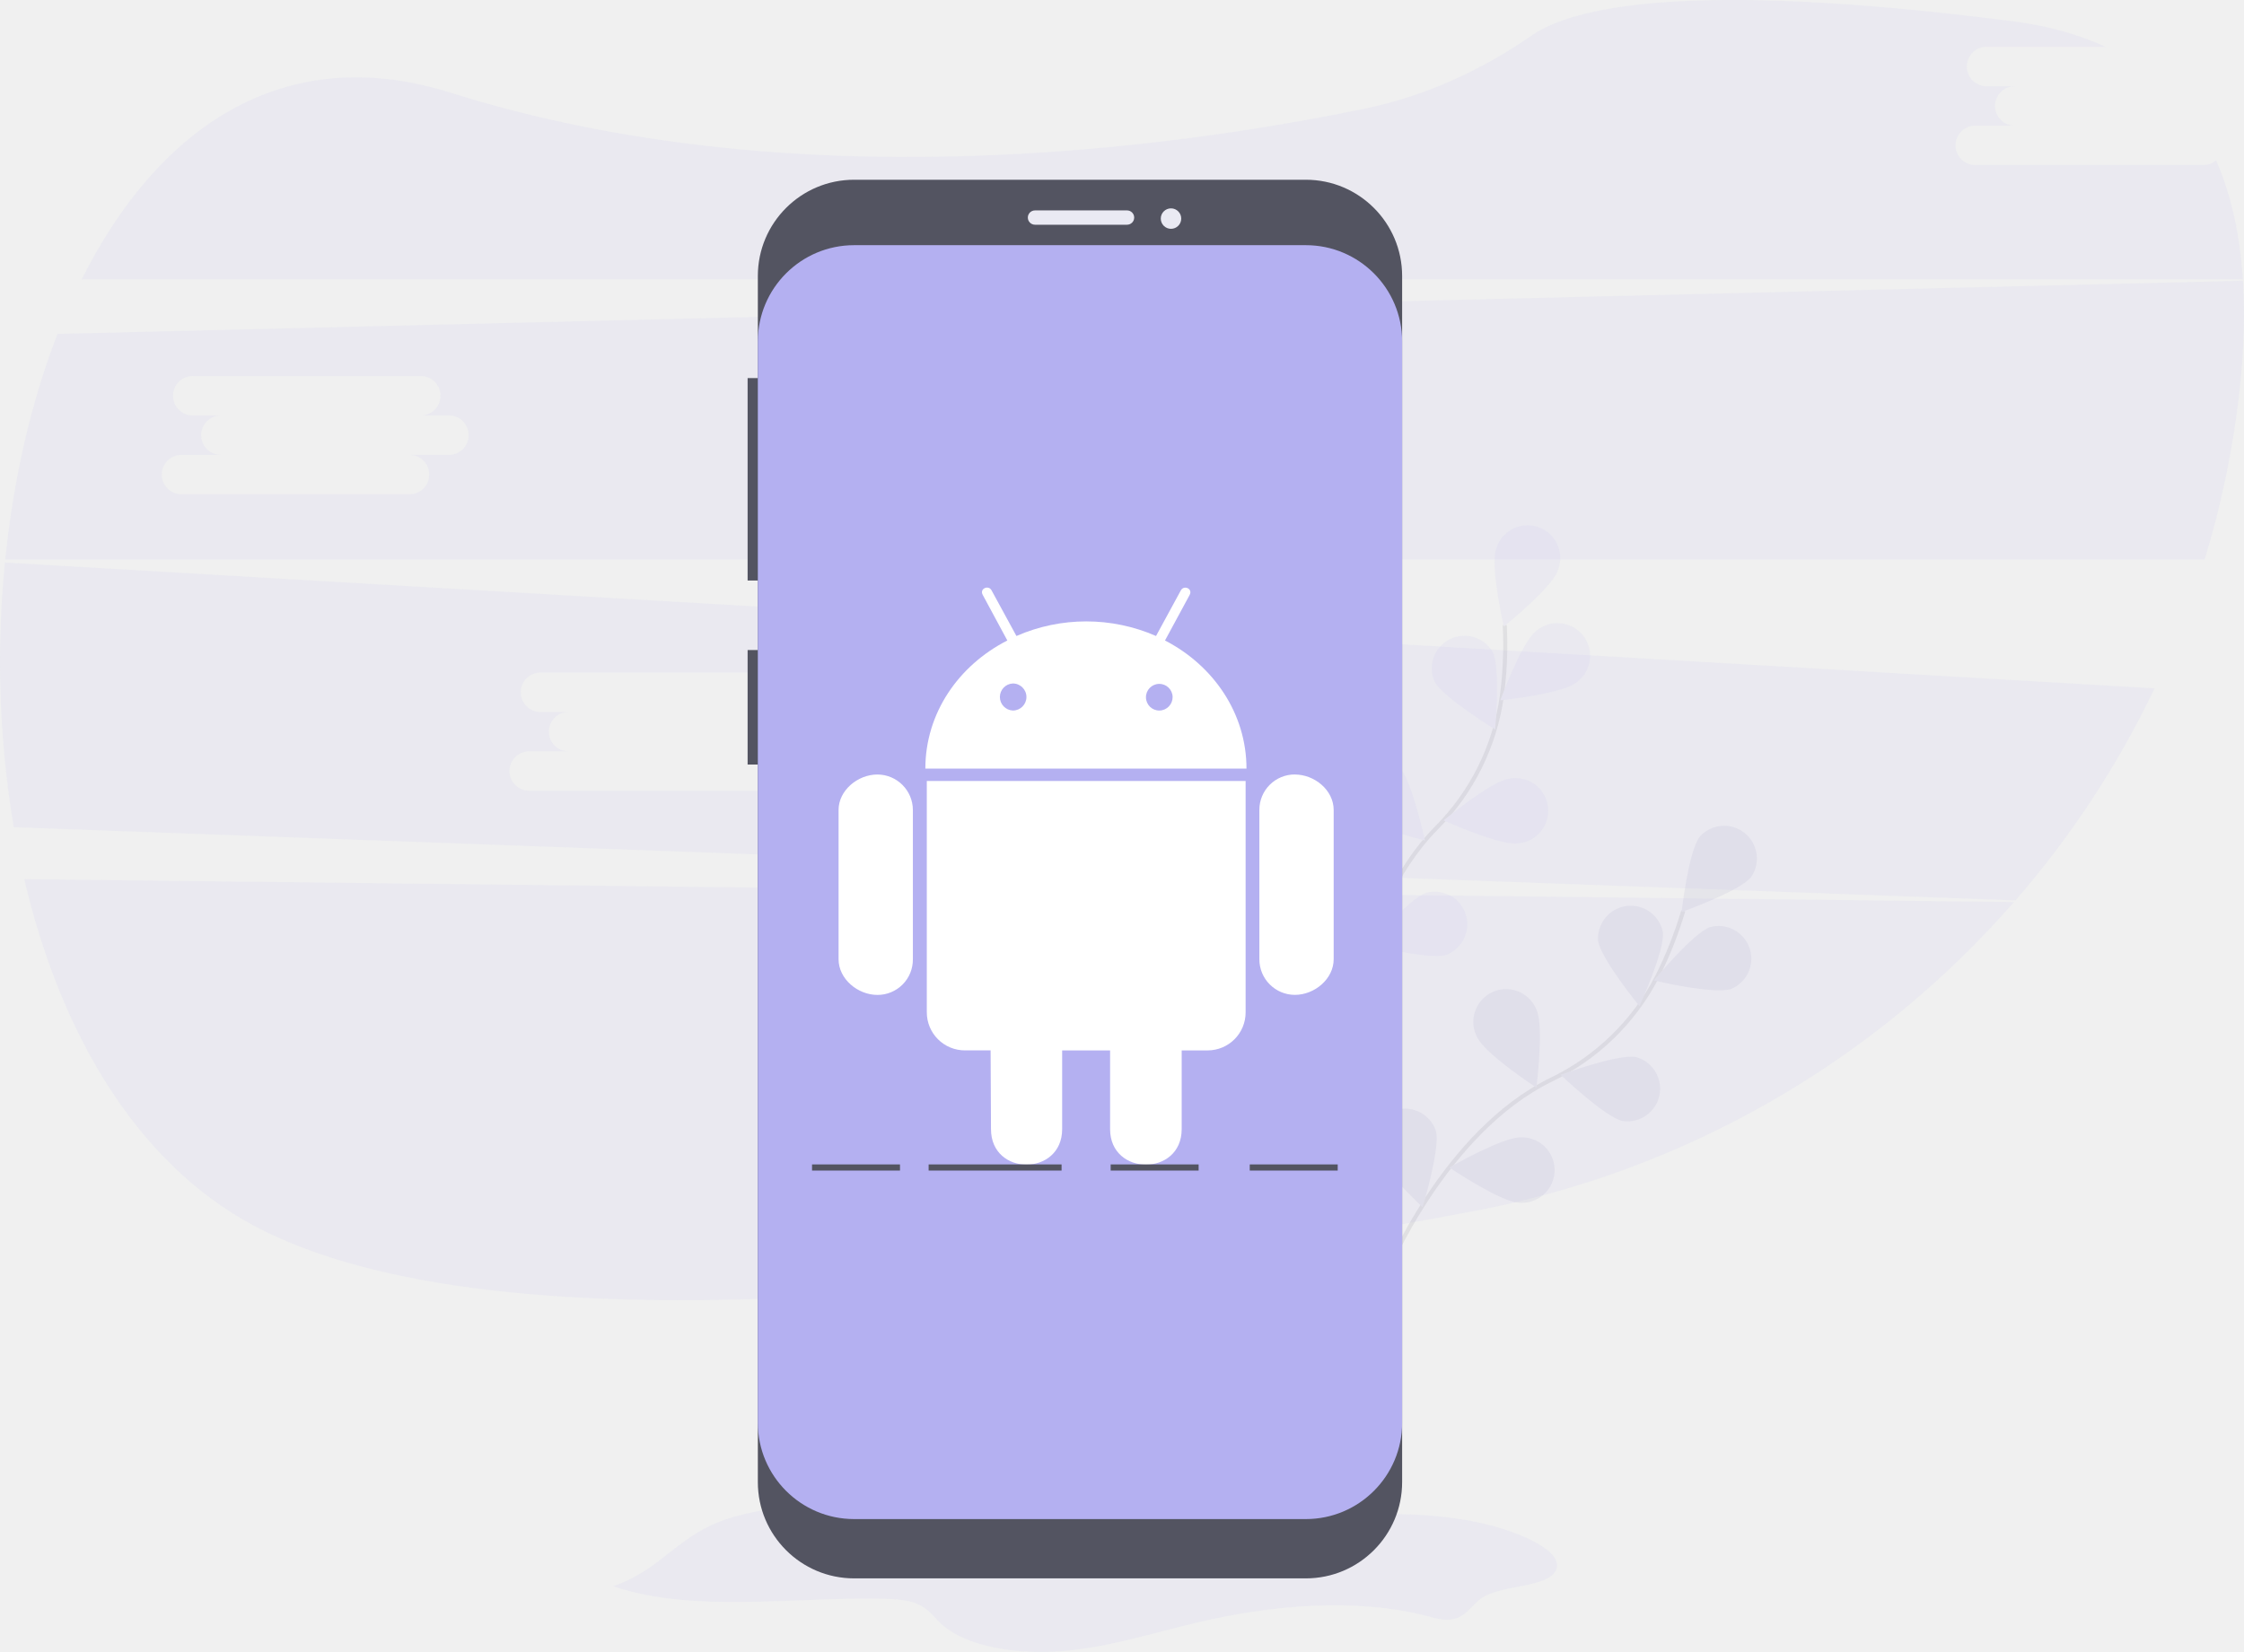
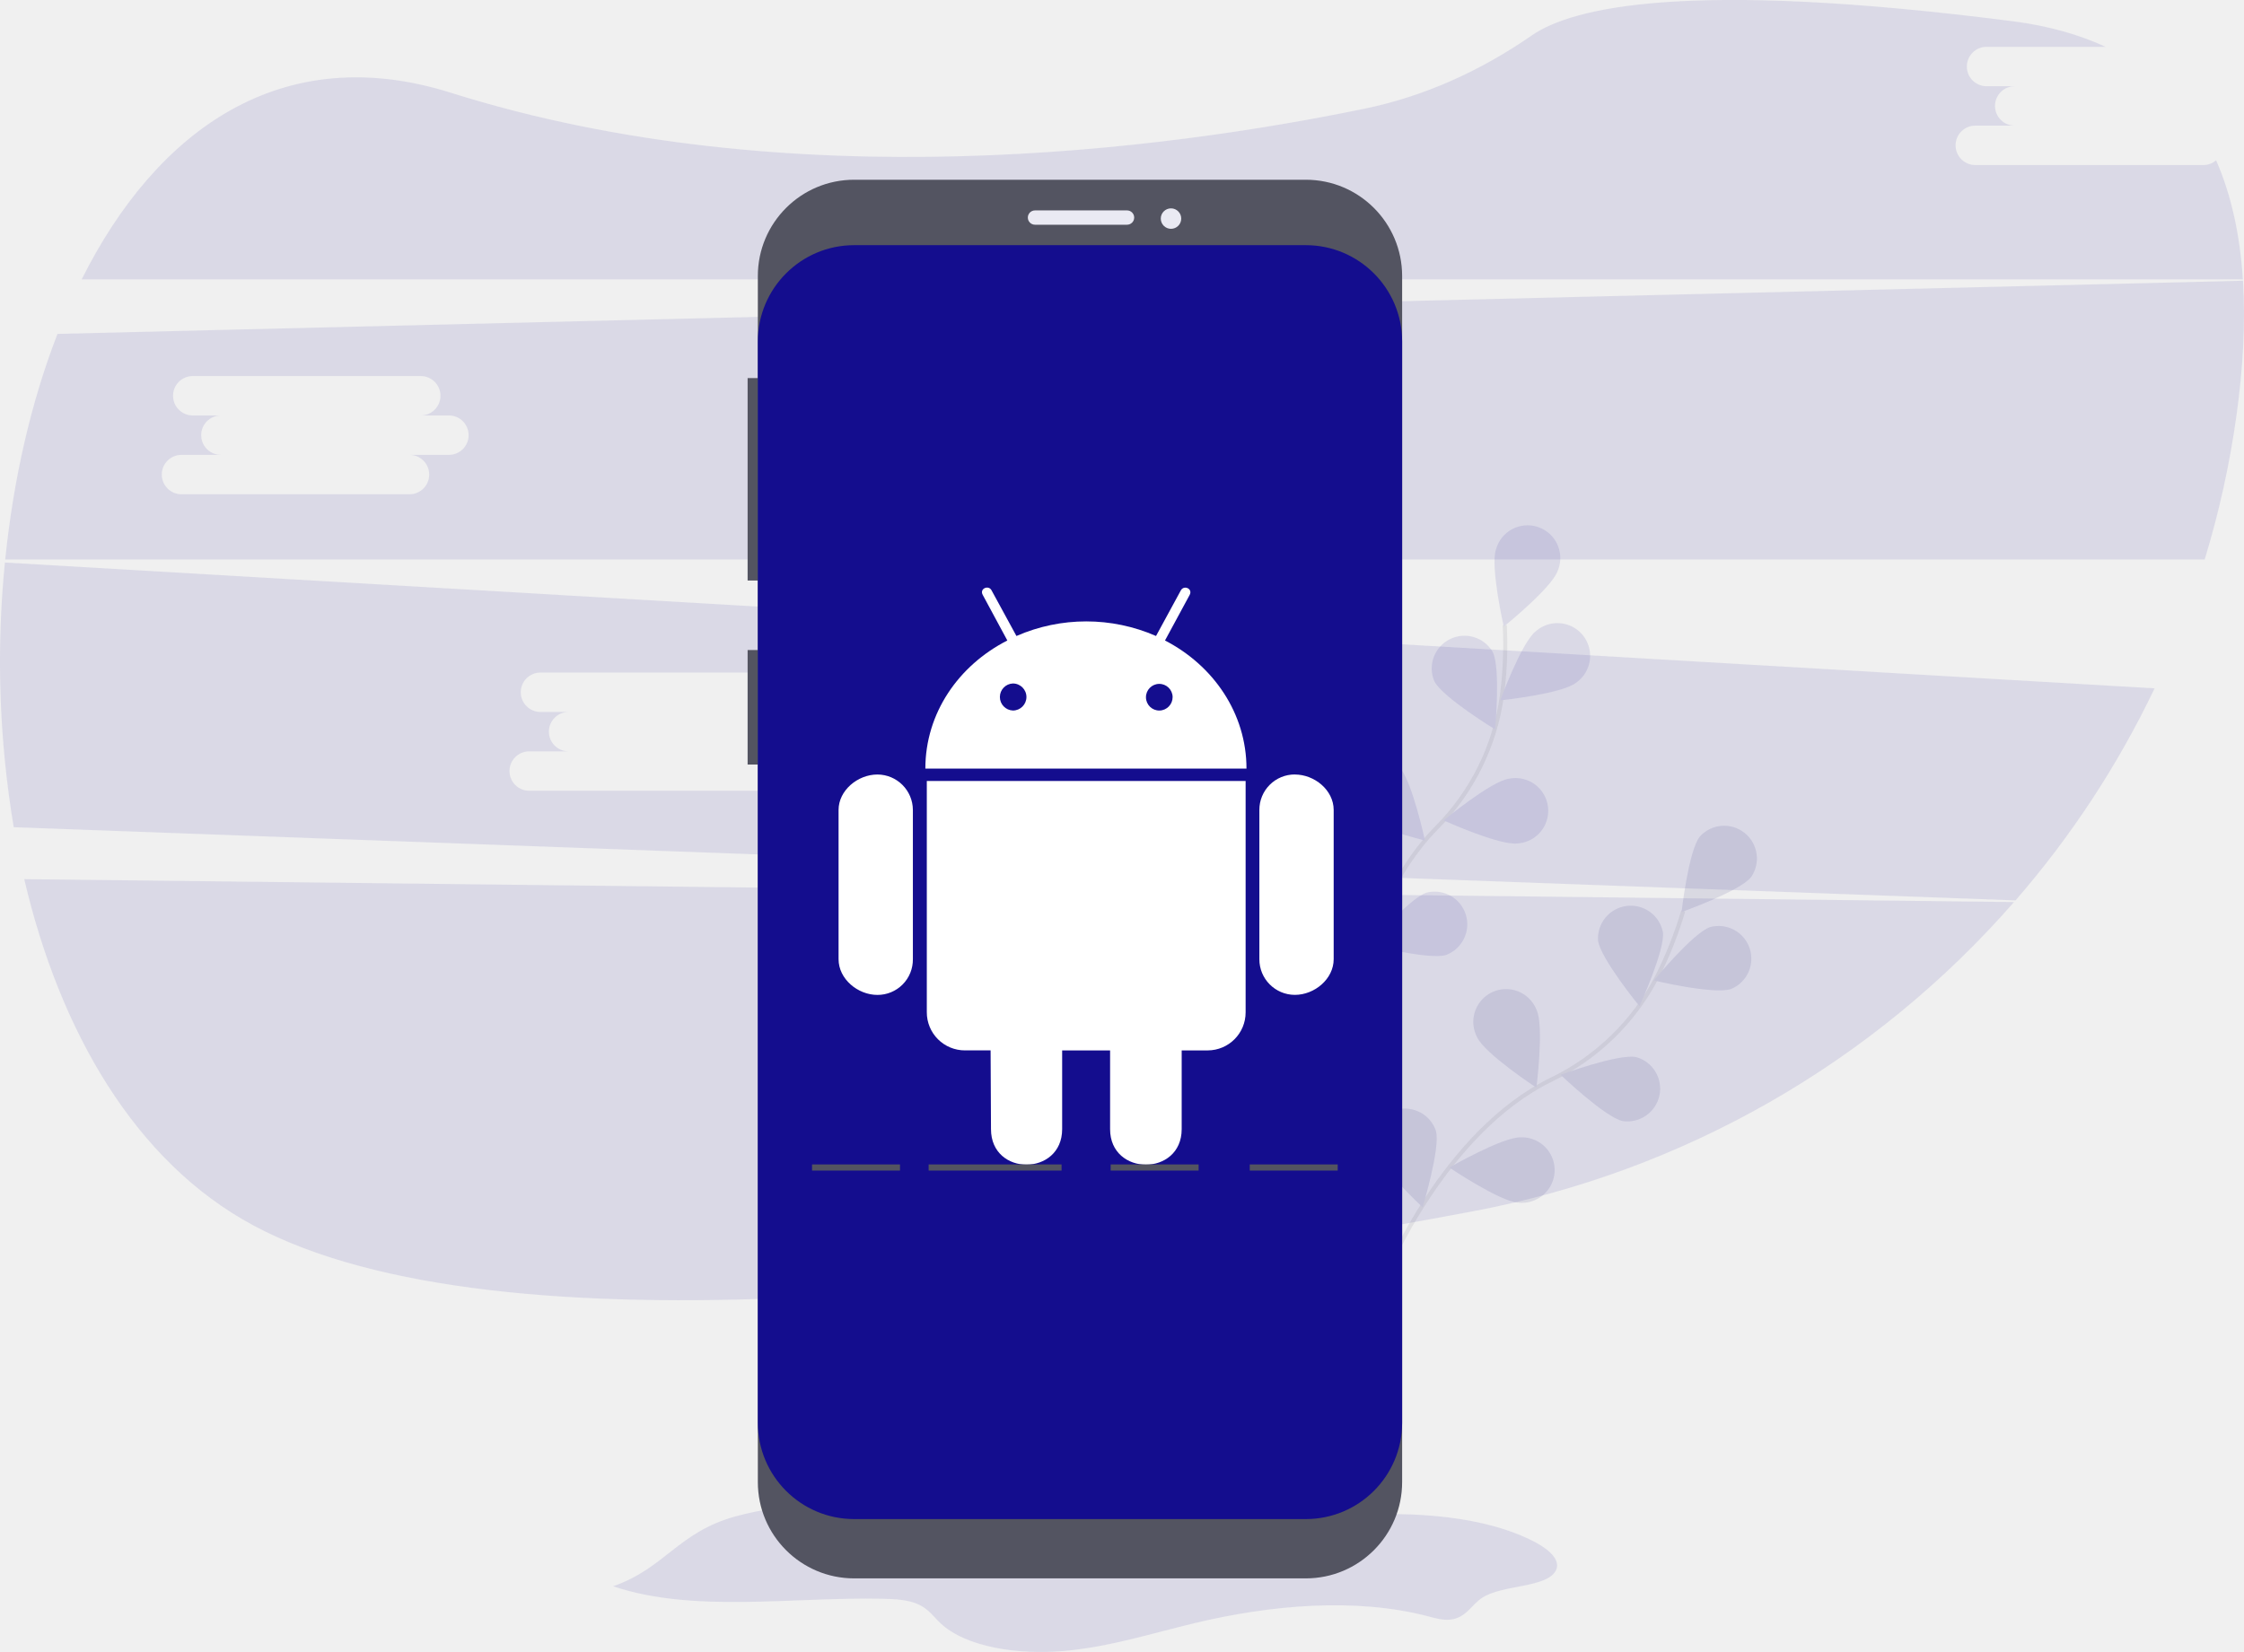
<svg xmlns="http://www.w3.org/2000/svg" data-name="Layer 1" width="1097.1" height="807.9" viewBox="0 0 1097.1 807.9">
-   <path d="M63.3,476c17.36,74.2,54.11,138.34,112.19,169.43,120.7,64.61,392.91,31.29,596.07-7a465.21,465.21,0,0,0,264.54-151.23Z" transform="translate(-51.45 -46.05)" fill="#b4b0f1" opacity="0.1" />
-   <path d="M1128.65,126.76H1017.18a9.63,9.63,0,1,1,0-19.27h19.27a9.63,9.63,0,0,1,0-19.27h-13.76a9.63,9.63,0,0,1,0-19.27h58.18c-12.91-6-28-10.27-45.38-12.51-158.64-20.38-215.28-6.9-235.26,7-24.65,17.1-52.15,29.68-81.54,35.74-97.88,20.19-280.93,44.49-446.84-7.78-82.46-26-143.75,17.92-180.48,91.28H1148c-1.38-21.32-5.51-41-13.09-58.24A9.58,9.58,0,0,1,1128.65,126.76Z" transform="translate(-51.45 -46.05)" fill="#b4b0f1" opacity="0.1" />
-   <path d="M53.84,321.15A491.06,491.06,0,0,0,58.16,450.6l978.68,35.79a460,460,0,0,0,68-103.7ZM440.92,413.5H421.65a9.63,9.63,0,1,1,0,19.27H310.18a9.63,9.63,0,1,1,0-19.27h19.27a9.63,9.63,0,0,1,0-19.27H315.69a9.63,9.63,0,0,1,0-19.27H427.16a9.63,9.63,0,1,1,0,19.27h13.76a9.63,9.63,0,0,1,0,19.27Z" transform="translate(-51.45 -46.05)" fill="#b4b0f1" opacity="0.1" />
-   <path d="M1148.05,183.34l-1068.49,26C66.57,242.74,58,280.51,54,319.67H1129.33a456.46,456.46,0,0,0,15.53-70.33C1148.06,226.32,1149.34,204.07,1148.05,183.34ZM270.92,268.5H251.65a9.63,9.63,0,1,1,0,19.27H140.18a9.63,9.63,0,1,1,0-19.27h19.27a9.63,9.63,0,0,1,0-19.27H145.69a9.63,9.63,0,0,1,0-19.27H257.16a9.63,9.63,0,1,1,0,19.27h13.76a9.63,9.63,0,0,1,0,19.27Z" transform="translate(-51.45 -46.05)" fill="#b4b0f1" opacity="0.1" />
+   <path d="M63.3,476c17.36,74.2,54.11,138.34,112.19,169.43,120.7,64.61,392.91,31.29,596.07-7a465.21,465.21,0,0,0,264.54-151.23Z" transform="translate(-51.45 -46.05)" fill="#140d8e" opacity="0.1" />
+   <path d="M1128.65,126.76H1017.18a9.63,9.63,0,1,1,0-19.27h19.27a9.63,9.63,0,0,1,0-19.27h-13.76a9.63,9.63,0,0,1,0-19.27h58.18c-12.91-6-28-10.27-45.38-12.51-158.64-20.38-215.28-6.9-235.26,7-24.65,17.1-52.15,29.68-81.54,35.74-97.88,20.19-280.93,44.49-446.84-7.78-82.46-26-143.75,17.92-180.48,91.28H1148c-1.38-21.32-5.51-41-13.09-58.24A9.58,9.58,0,0,1,1128.65,126.76Z" transform="translate(-51.45 -46.05)" fill="#140d8e" opacity="0.1" />
+   <path d="M53.84,321.15A491.06,491.06,0,0,0,58.16,450.6l978.68,35.79a460,460,0,0,0,68-103.7ZM440.92,413.5H421.65a9.63,9.63,0,1,1,0,19.27H310.18a9.63,9.63,0,1,1,0-19.27h19.27a9.63,9.63,0,0,1,0-19.27H315.69a9.63,9.63,0,0,1,0-19.27H427.16a9.63,9.63,0,1,1,0,19.27h13.76a9.63,9.63,0,0,1,0,19.27Z" transform="translate(-51.45 -46.05)" fill="#140d8e" opacity="0.1" />
+   <path d="M1148.05,183.34l-1068.49,26C66.57,242.74,58,280.51,54,319.67H1129.33a456.46,456.46,0,0,0,15.53-70.33C1148.06,226.32,1149.34,204.07,1148.05,183.34ZM270.92,268.5H251.65a9.63,9.63,0,1,1,0,19.27H140.18a9.63,9.63,0,1,1,0-19.27h19.27a9.63,9.63,0,0,1,0-19.27H145.69a9.63,9.63,0,0,1,0-19.27H257.16a9.63,9.63,0,1,1,0,19.27h13.76a9.63,9.63,0,0,1,0,19.27Z" transform="translate(-51.45 -46.05)" fill="#140d8e" opacity="0.1" />
  <g opacity="0.1">
    <path d="M729,669.33s28.2-69.5,80.86-95.28A113.65,113.65,0,0,0,861.47,524,191.13,191.13,0,0,0,874.4,491.5" transform="translate(-51.45 -46.05)" fill="none" stroke="#535461" stroke-miterlimit="10" stroke-width="2" />
-     <path d="M907.49,475.05c-5.49,6.9-33.9,17-33.9,17s3.42-30,8.91-36.85a16,16,0,0,1,25,19.88Z" transform="translate(-51.45 -46.05)" fill="#b4b0f1" />
-     <path d="M897.74,529.71c-8.36,2.81-37.68-4.18-37.68-4.18s19.15-23.28,27.51-26.09a16,16,0,0,1,10.17,30.27Z" transform="translate(-51.45 -46.05)" fill="#b4b0f1" />
-     <path d="M844.88,594.31c-8.63-1.79-30.42-22.63-30.42-22.63s28.28-10.43,36.92-8.64a16,16,0,0,1-6.5,31.26Z" transform="translate(-51.45 -46.05)" fill="#b4b0f1" />
-     <path d="M793.88,634.19c-8.81-.31-33.81-17.16-33.81-17.16S786.19,602,795,602.28a16,16,0,1,1-1.12,31.91Z" transform="translate(-51.45 -46.05)" fill="#b4b0f1" />
-     <path d="M832.76,506c1.13,8.75,20.22,32.07,20.22,32.07s12.57-27.4,11.45-36.15A16,16,0,0,0,832.76,506Z" transform="translate(-51.45 -46.05)" fill="#b4b0f1" />
-     <path d="M773.7,553.39c3.69,8,28.89,24.55,28.89,24.55s3.8-29.91.11-37.91a16,16,0,1,0-29,13.37Z" transform="translate(-51.45 -46.05)" fill="#b4b0f1" />
-     <path d="M722.62,607.33c2.28,8.52,24.33,29.08,24.33,29.08s8.8-28.83,6.51-37.35a16,16,0,0,0-30.84,8.27Z" transform="translate(-51.45 -46.05)" fill="#b4b0f1" />
+     <path d="M907.49,475.05c-5.49,6.9-33.9,17-33.9,17s3.42-30,8.91-36.85a16,16,0,0,1,25,19.88Z" transform="translate(-51.45 -46.05)" fill="#140d8e" />
+     <path d="M897.74,529.71c-8.36,2.81-37.68-4.18-37.68-4.18s19.15-23.28,27.51-26.09a16,16,0,0,1,10.17,30.27Z" transform="translate(-51.45 -46.05)" fill="#140d8e" />
+     <path d="M844.88,594.31c-8.63-1.79-30.42-22.63-30.42-22.63s28.28-10.43,36.92-8.64a16,16,0,0,1-6.5,31.26Z" transform="translate(-51.45 -46.05)" fill="#140d8e" />
+     <path d="M793.88,634.19c-8.81-.31-33.81-17.16-33.81-17.16S786.19,602,795,602.28a16,16,0,1,1-1.12,31.91Z" transform="translate(-51.45 -46.05)" fill="#140d8e" />
+     <path d="M832.76,506c1.13,8.75,20.22,32.07,20.22,32.07s12.57-27.4,11.45-36.15A16,16,0,0,0,832.76,506Z" transform="translate(-51.45 -46.05)" fill="#140d8e" />
+     <path d="M773.7,553.39c3.69,8,28.89,24.55,28.89,24.55s3.8-29.91.11-37.91a16,16,0,1,0-29,13.37Z" transform="translate(-51.45 -46.05)" fill="#140d8e" />
+     <path d="M722.62,607.33c2.28,8.52,24.33,29.08,24.33,29.08s8.8-28.83,6.51-37.35a16,16,0,0,0-30.84,8.27Z" transform="translate(-51.45 -46.05)" fill="#140d8e" />
    <path d="M907.49,475.05c-5.49,6.9-33.9,17-33.9,17s3.42-30,8.91-36.85a16,16,0,0,1,25,19.88Z" transform="translate(-51.45 -46.05)" opacity="0.25" />
    <path d="M897.74,529.71c-8.36,2.81-37.68-4.18-37.68-4.18s19.15-23.28,27.51-26.09a16,16,0,0,1,10.17,30.27Z" transform="translate(-51.45 -46.05)" opacity="0.25" />
    <path d="M844.88,594.31c-8.63-1.79-30.42-22.63-30.42-22.63s28.28-10.43,36.92-8.64a16,16,0,0,1-6.5,31.26Z" transform="translate(-51.45 -46.05)" opacity="0.25" />
    <path d="M793.88,634.19c-8.81-.31-33.81-17.16-33.81-17.16S786.19,602,795,602.28a16,16,0,1,1-1.12,31.91Z" transform="translate(-51.45 -46.05)" opacity="0.25" />
    <path d="M832.76,506c1.13,8.75,20.22,32.07,20.22,32.07s12.57-27.4,11.45-36.15A16,16,0,0,0,832.76,506Z" transform="translate(-51.45 -46.05)" opacity="0.25" />
    <path d="M773.7,553.39c3.69,8,28.89,24.55,28.89,24.55s3.8-29.91.11-37.91a16,16,0,1,0-29,13.37Z" transform="translate(-51.45 -46.05)" opacity="0.25" />
    <path d="M722.62,607.33c2.28,8.52,24.33,29.08,24.33,29.08s8.8-28.83,6.51-37.35a16,16,0,0,0-30.84,8.27Z" transform="translate(-51.45 -46.05)" opacity="0.25" />
  </g>
  <g opacity="0.1">
    <path d="M709,567.71s3.56-74.92,44.69-116.71a113.65,113.65,0,0,0,32-64.35,191.13,191.13,0,0,0,1.43-34.92" transform="translate(-51.45 -46.05)" fill="none" stroke="#535461" stroke-miterlimit="10" stroke-width="2" />
-     <path d="M813,325.24c-2.89,8.33-26.35,27.26-26.35,27.26s-6.7-29.39-3.81-37.72A16,16,0,1,1,813,325.24Z" transform="translate(-51.45 -46.05)" fill="#b4b0f1" />
-     <path d="M821.88,380c-7,5.42-36.94,8.56-36.94,8.56s10.35-28.32,17.3-33.74A16,16,0,1,1,821.88,380Z" transform="translate(-51.45 -46.05)" fill="#b4b0f1" />
-     <path d="M793.43,458.52c-8.74,1.17-36.2-11.26-36.2-11.26s23.23-19.22,32-20.39a16,16,0,1,1,4.24,31.65Z" transform="translate(-51.45 -46.05)" fill="#b4b0f1" />
-     <path d="M758.54,513.05c-8.42,2.63-37.59-5-37.59-5s19.64-22.87,28.06-25.5a16,16,0,0,1,9.53,30.48Z" transform="translate(-51.45 -46.05)" fill="#b4b0f1" />
-     <path d="M752.71,379.22c4,7.88,29.72,23.55,29.72,23.55s2.77-30-1.19-37.9a16,16,0,0,0-28.53,14.35Z" transform="translate(-51.45 -46.05)" fill="#b4b0f1" />
-     <path d="M712.71,443.52c6.14,6.33,35.4,13.58,35.4,13.58s-6.33-29.47-12.47-35.8a16,16,0,0,0-22.93,22.23Z" transform="translate(-51.45 -46.05)" fill="#b4b0f1" />
-     <path d="M682.41,511.34c5,7.28,32.6,19.37,32.6,19.37s-1.26-30.12-6.24-37.4a16,16,0,0,0-26.35,18Z" transform="translate(-51.45 -46.05)" fill="#b4b0f1" />
+     <path d="M813,325.24c-2.89,8.33-26.35,27.26-26.35,27.26s-6.7-29.39-3.81-37.72A16,16,0,1,1,813,325.24Z" transform="translate(-51.45 -46.05)" fill="#140d8e" />
+     <path d="M821.88,380c-7,5.42-36.94,8.56-36.94,8.56s10.35-28.32,17.3-33.74A16,16,0,1,1,821.88,380Z" transform="translate(-51.45 -46.05)" fill="#140d8e" />
+     <path d="M793.43,458.52c-8.74,1.17-36.2-11.26-36.2-11.26s23.23-19.22,32-20.39a16,16,0,1,1,4.24,31.65Z" transform="translate(-51.45 -46.05)" fill="#140d8e" />
+     <path d="M758.54,513.05c-8.42,2.63-37.59-5-37.59-5s19.64-22.87,28.06-25.5a16,16,0,0,1,9.53,30.48Z" transform="translate(-51.45 -46.05)" fill="#140d8e" />
+     <path d="M752.71,379.22c4,7.88,29.72,23.55,29.72,23.55s2.77-30-1.19-37.9a16,16,0,0,0-28.53,14.35Z" transform="translate(-51.45 -46.05)" fill="#140d8e" />
+     <path d="M712.71,443.52c6.14,6.33,35.4,13.58,35.4,13.58s-6.33-29.47-12.47-35.8a16,16,0,0,0-22.93,22.23Z" transform="translate(-51.45 -46.05)" fill="#140d8e" />
+     <path d="M682.41,511.34c5,7.28,32.6,19.37,32.6,19.37s-1.26-30.12-6.24-37.4a16,16,0,0,0-26.35,18Z" transform="translate(-51.45 -46.05)" fill="#140d8e" />
  </g>
-   <path d="M351.19,821.81c39.32,13.22,87.29,5.18,131.9,6.11,6.11.13,12.57.51,17.47,2.79s7.31,6,10.67,9.15c12.5,11.79,38.11,15.58,60.5,13.58s42.92-8.62,64-13.66c36.52-8.72,78.27-12.68,114.29-3.18,3.31.87,6.79,1.87,10.33,1.53,7.9-.78,10.25-7.1,15.77-10.71,10-6.52,31.63-4.75,36-13.34,2.57-5-3.34-10.2-9.77-13.64-24.62-13.16-59.84-15.33-92.06-13.3s-63.9,7.63-96.29,7.65c-40.35,0-79.34-8.59-119.3-12.11-27.68-2.44-57.89-2.14-83.84,5C382.81,795.5,376.61,812.94,351.19,821.81Z" transform="translate(-51.45 -46.05)" fill="#b4b0f1" opacity="0.1" />
+   <path d="M351.19,821.81c39.32,13.22,87.29,5.18,131.9,6.11,6.11.13,12.57.51,17.47,2.79s7.31,6,10.67,9.15c12.5,11.79,38.11,15.58,60.5,13.58s42.92-8.62,64-13.66c36.52-8.72,78.27-12.68,114.29-3.18,3.31.87,6.79,1.87,10.33,1.53,7.9-.78,10.25-7.1,15.77-10.71,10-6.52,31.63-4.75,36-13.34,2.57-5-3.34-10.2-9.77-13.64-24.62-13.16-59.84-15.33-92.06-13.3s-63.9,7.63-96.29,7.65c-40.35,0-79.34-8.59-119.3-12.11-27.68-2.44-57.89-2.14-83.84,5C382.81,795.5,376.61,812.94,351.19,821.81Z" transform="translate(-51.45 -46.05)" fill="#140d8e" opacity="0.1" />
  <rect x="365.51" y="184.9" width="7" height="99" fill="#535461" />
  <rect x="365.51" y="317.9" width="7" height="56" fill="#535461" />
  <rect x="370.51" y="87.9" width="315" height="684" rx="47.1" ry="47.1" fill="#535461" />
-   <rect x="370.51" y="119.9" width="315" height="623" rx="47.1" ry="47.1" fill="#b4b0f1" />
+   <rect x="370.51" y="119.9" width="315" height="623" rx="47.1" ry="47.1" fill="#140d8e" />
  <rect x="502.51" y="102.9" width="52" height="7" rx="3.5" ry="3.5" fill="#eaeaf3" />
  <circle cx="572.51" cy="106.9" r="5" fill="#eaeaf3" />
  <path d="M497.76,442.15v73a17.27,17.27,0,0,1-17.33,17.46c-9.64,0-19-7.81-19-17.46v-73c0-9.52,9.33-17.33,19-17.33A17.4,17.4,0,0,1,497.76,442.15Zm6.81,98.94a18.61,18.61,0,0,0,18.65,18.65h12.54l.19,38.51c0,23.25,34.79,23.07,34.79,0V559.75h23.44v38.51c0,23.13,35,23.19,35,0V559.75h12.73a18.59,18.59,0,0,0,18.53-18.65V428H504.57ZM660.86,421.92h-157c0-27,16.13-50.42,40.08-62.64l-12-22.25c-1.76-3.09,2.71-5,4.22-2.39l12.23,22.44a85.14,85.14,0,0,1,68.25,0l12.16-22.37c1.58-2.71,6-.69,4.22,2.39l-12,22.18C644.73,371.5,660.86,394.95,660.86,421.92Zm-107.58-35a6.62,6.62,0,0,0-6.62-6.62,6.62,6.62,0,0,0,0,13.23A6.62,6.62,0,0,0,553.28,386.94Zm71.47,0a6.52,6.52,0,1,0-6.43,6.62A6.58,6.58,0,0,0,624.75,386.94Zm59.74,37.88a17.28,17.28,0,0,0-17.33,17.33v73a17.39,17.39,0,0,0,17.33,17.46c9.71,0,19-7.81,19-17.46v-73C703.46,432.45,694.13,424.82,684.49,424.82Z" transform="translate(-51.45 -46.05)" fill="#fff" />
  <rect x="454.01" y="569.46" width="65" height="3" fill="#535461" />
  <rect x="543.01" y="569.46" width="43" height="3" fill="#535461" />
  <rect x="397.01" y="569.46" width="43" height="3" fill="#535461" />
  <rect x="611.01" y="569.46" width="43" height="3" fill="#535461" />
</svg>
